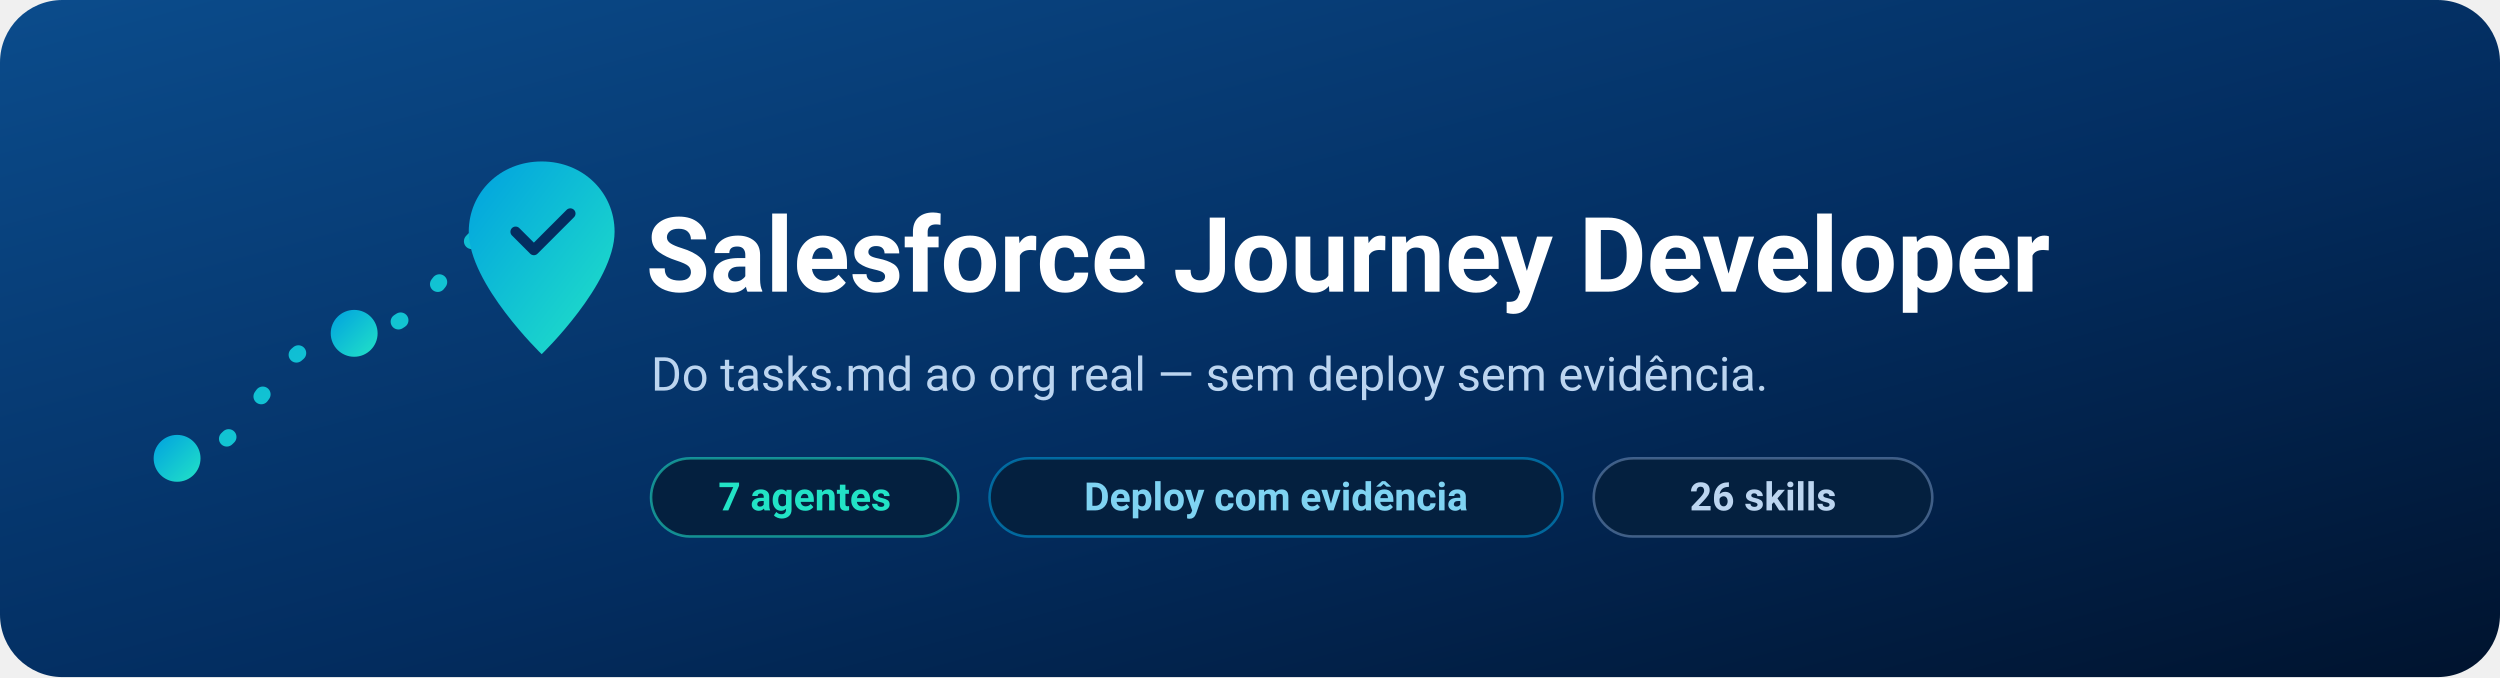
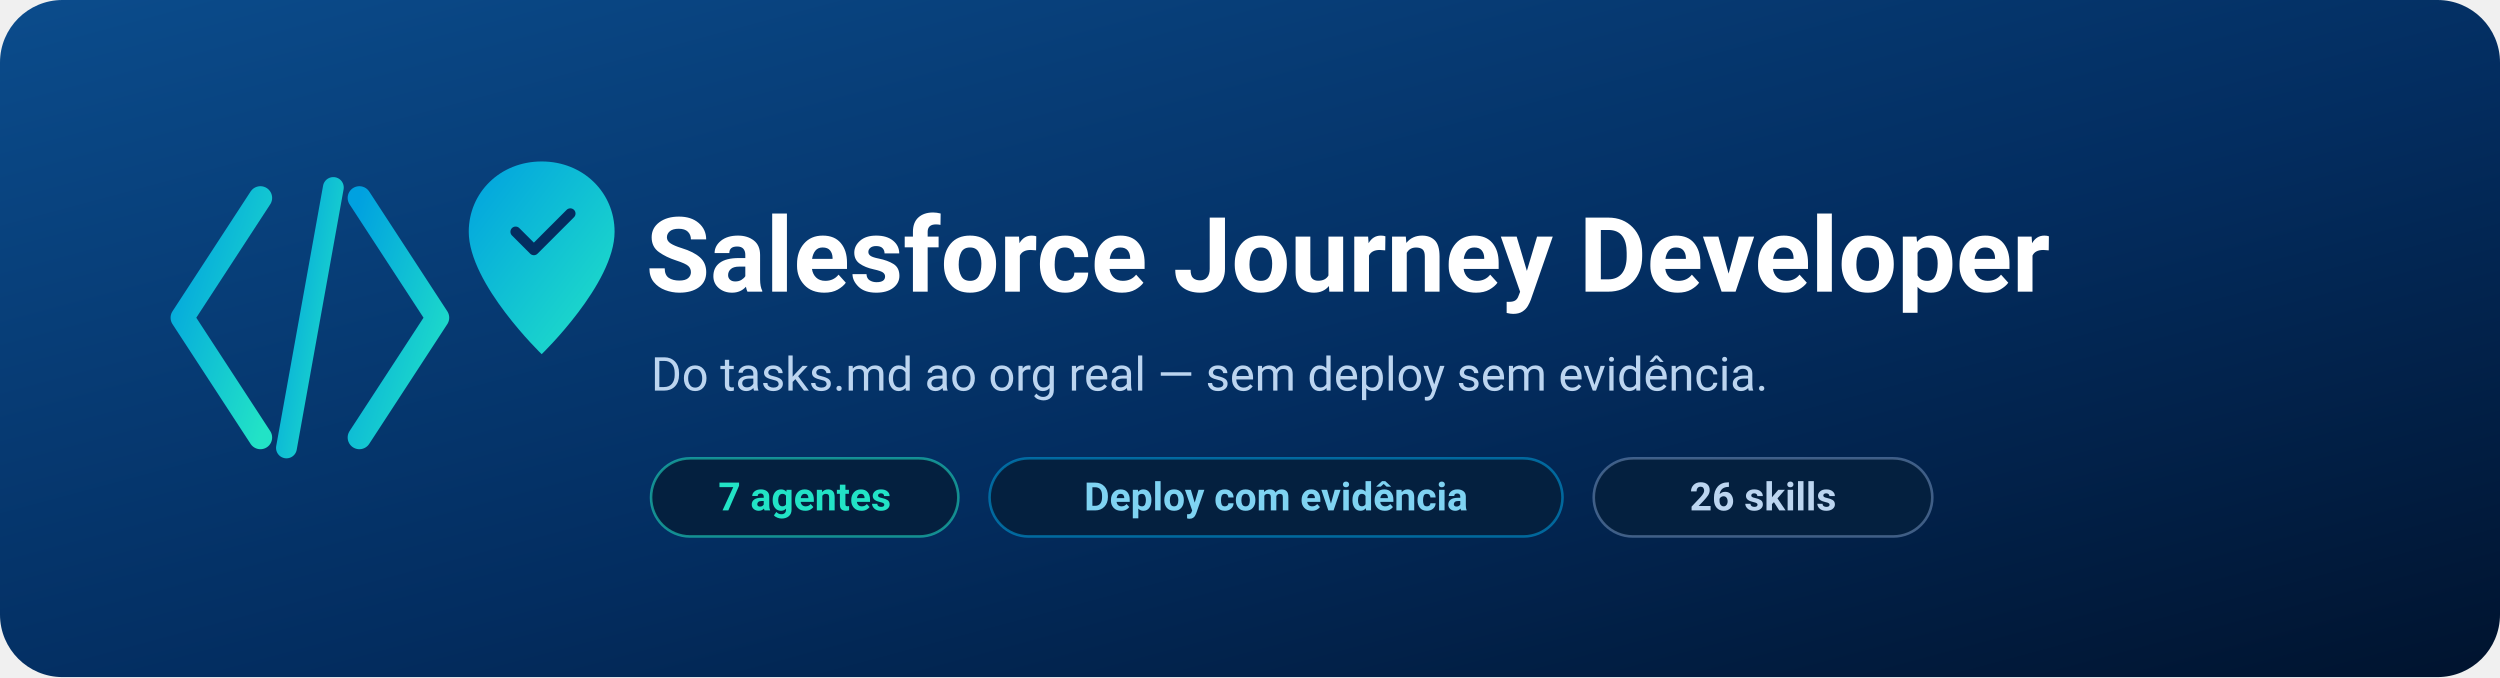
<svg xmlns="http://www.w3.org/2000/svg" width="960" height="260" viewBox="0 0 960 260" role="img" aria-label="Salesforce Journey Developer">
  <defs>
    <linearGradient id="bg" x1="0" y1="0" x2="1" y2="1">
      <stop offset="0" stop-color="#0B4C8C" />
      <stop offset="0.55" stop-color="#032D60" />
      <stop offset="1" stop-color="#00132E" />
    </linearGradient>
    <linearGradient id="accent" x1="0" y1="0" x2="1" y2="1">
      <stop offset="0" stop-color="#00A1E0" />
      <stop offset="1" stop-color="#22E3C6" />
    </linearGradient>
  </defs>
  <rect width="960" height="260" rx="24" fill="url(#bg)" />
-   <g transform="translate(60 68)" fill="none" stroke="url(#accent)" stroke-width="6" stroke-linecap="round">
-     <path d="M8 108 C 40 108, 40 60, 76 60 S 112 12, 148 12" stroke-dasharray="1 20" />
-     <circle cx="8" cy="108" r="9" fill="url(#accent)" stroke="none" />
-     <circle cx="76" cy="60" r="9" fill="url(#accent)" stroke="none" />
+   <g transform="translate(60 68)" fill="none" stroke="url(#accent)" stroke-width="9" stroke-linecap="round" stroke-linejoin="round">
+     <path d="M40 8 L10 54 L40 100" />
+     <path d="M50 104 L68 4" stroke-width="8" />
+     <path d="M78 8 L108 54 L78 100" />
    <path d="M148 -6 c16 0 28 12 28 27 0 20-28 47-28 47s-28-27-28-47c0-15 12-27 28-27z" fill="url(#accent)" stroke="none" />
    <path d="M138 21 l7 7 14 -14" stroke="#032D60" stroke-width="4" stroke-linecap="round" stroke-linejoin="round" />
  </g>
  <text x="248" y="112" font-family="'Segoe UI',Roboto,Helvetica,Arial,sans-serif" font-size="40" font-weight="700" fill="#FFFFFF">Salesforce Journey Developer</text>
  <text x="250" y="150" font-family="'Segoe UI',Roboto,Helvetica,Arial,sans-serif" font-size="18" fill="#BCD5F0">Do tasks.md ao org real — sem deploy sem evidência.</text>
  <g font-family="'Segoe UI',Roboto,Helvetica,Arial,sans-serif" font-size="15" font-weight="600">
    <rect x="250" y="176" width="118" height="30" rx="15" fill="#04203F" stroke="#22E3C6" stroke-opacity="0.55" />
    <text x="309" y="196" fill="#22E3C6" text-anchor="middle">7 agentes</text>
    <rect x="380" y="176" width="220" height="30" rx="15" fill="#04203F" stroke="#00A1E0" stroke-opacity="0.55" />
    <text x="490" y="196" fill="#7FD3F2" text-anchor="middle">Deploy com evidência</text>
    <rect x="612" y="176" width="130" height="30" rx="15" fill="#04203F" stroke="#8AA9D6" stroke-opacity="0.45" />
    <text x="677" y="196" fill="#BCD5F0" text-anchor="middle">26 skills</text>
  </g>
</svg>
